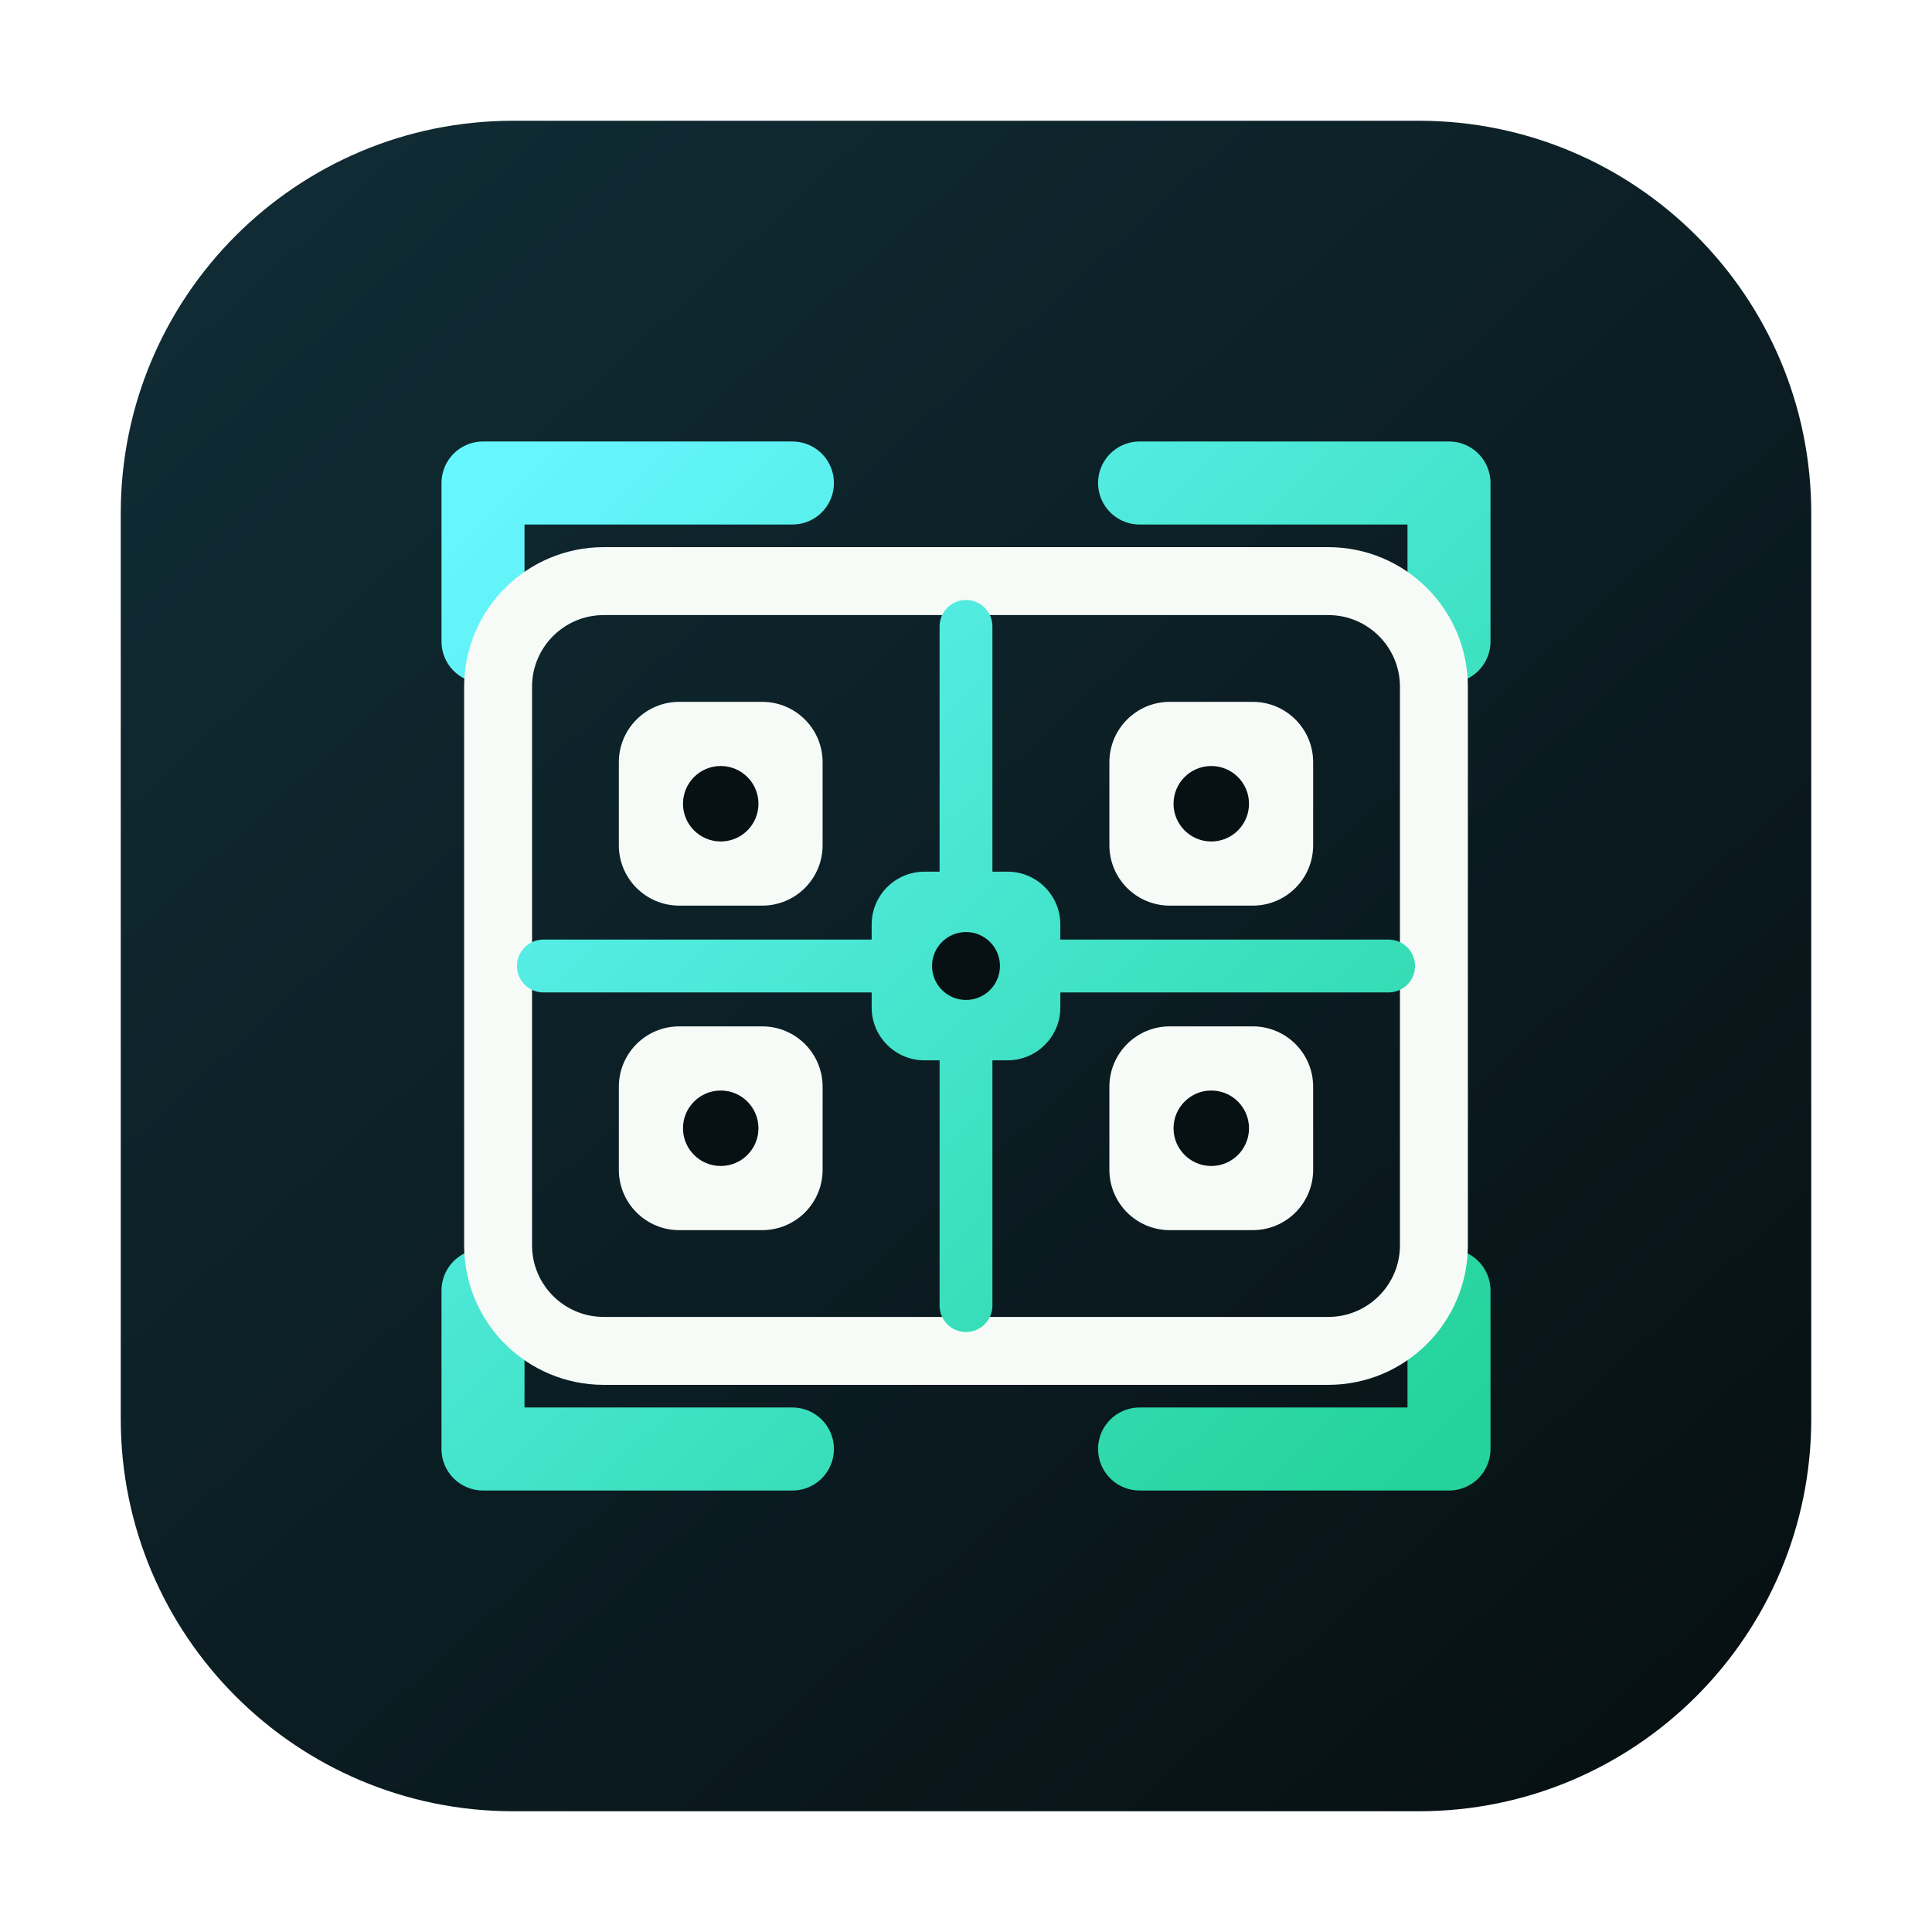
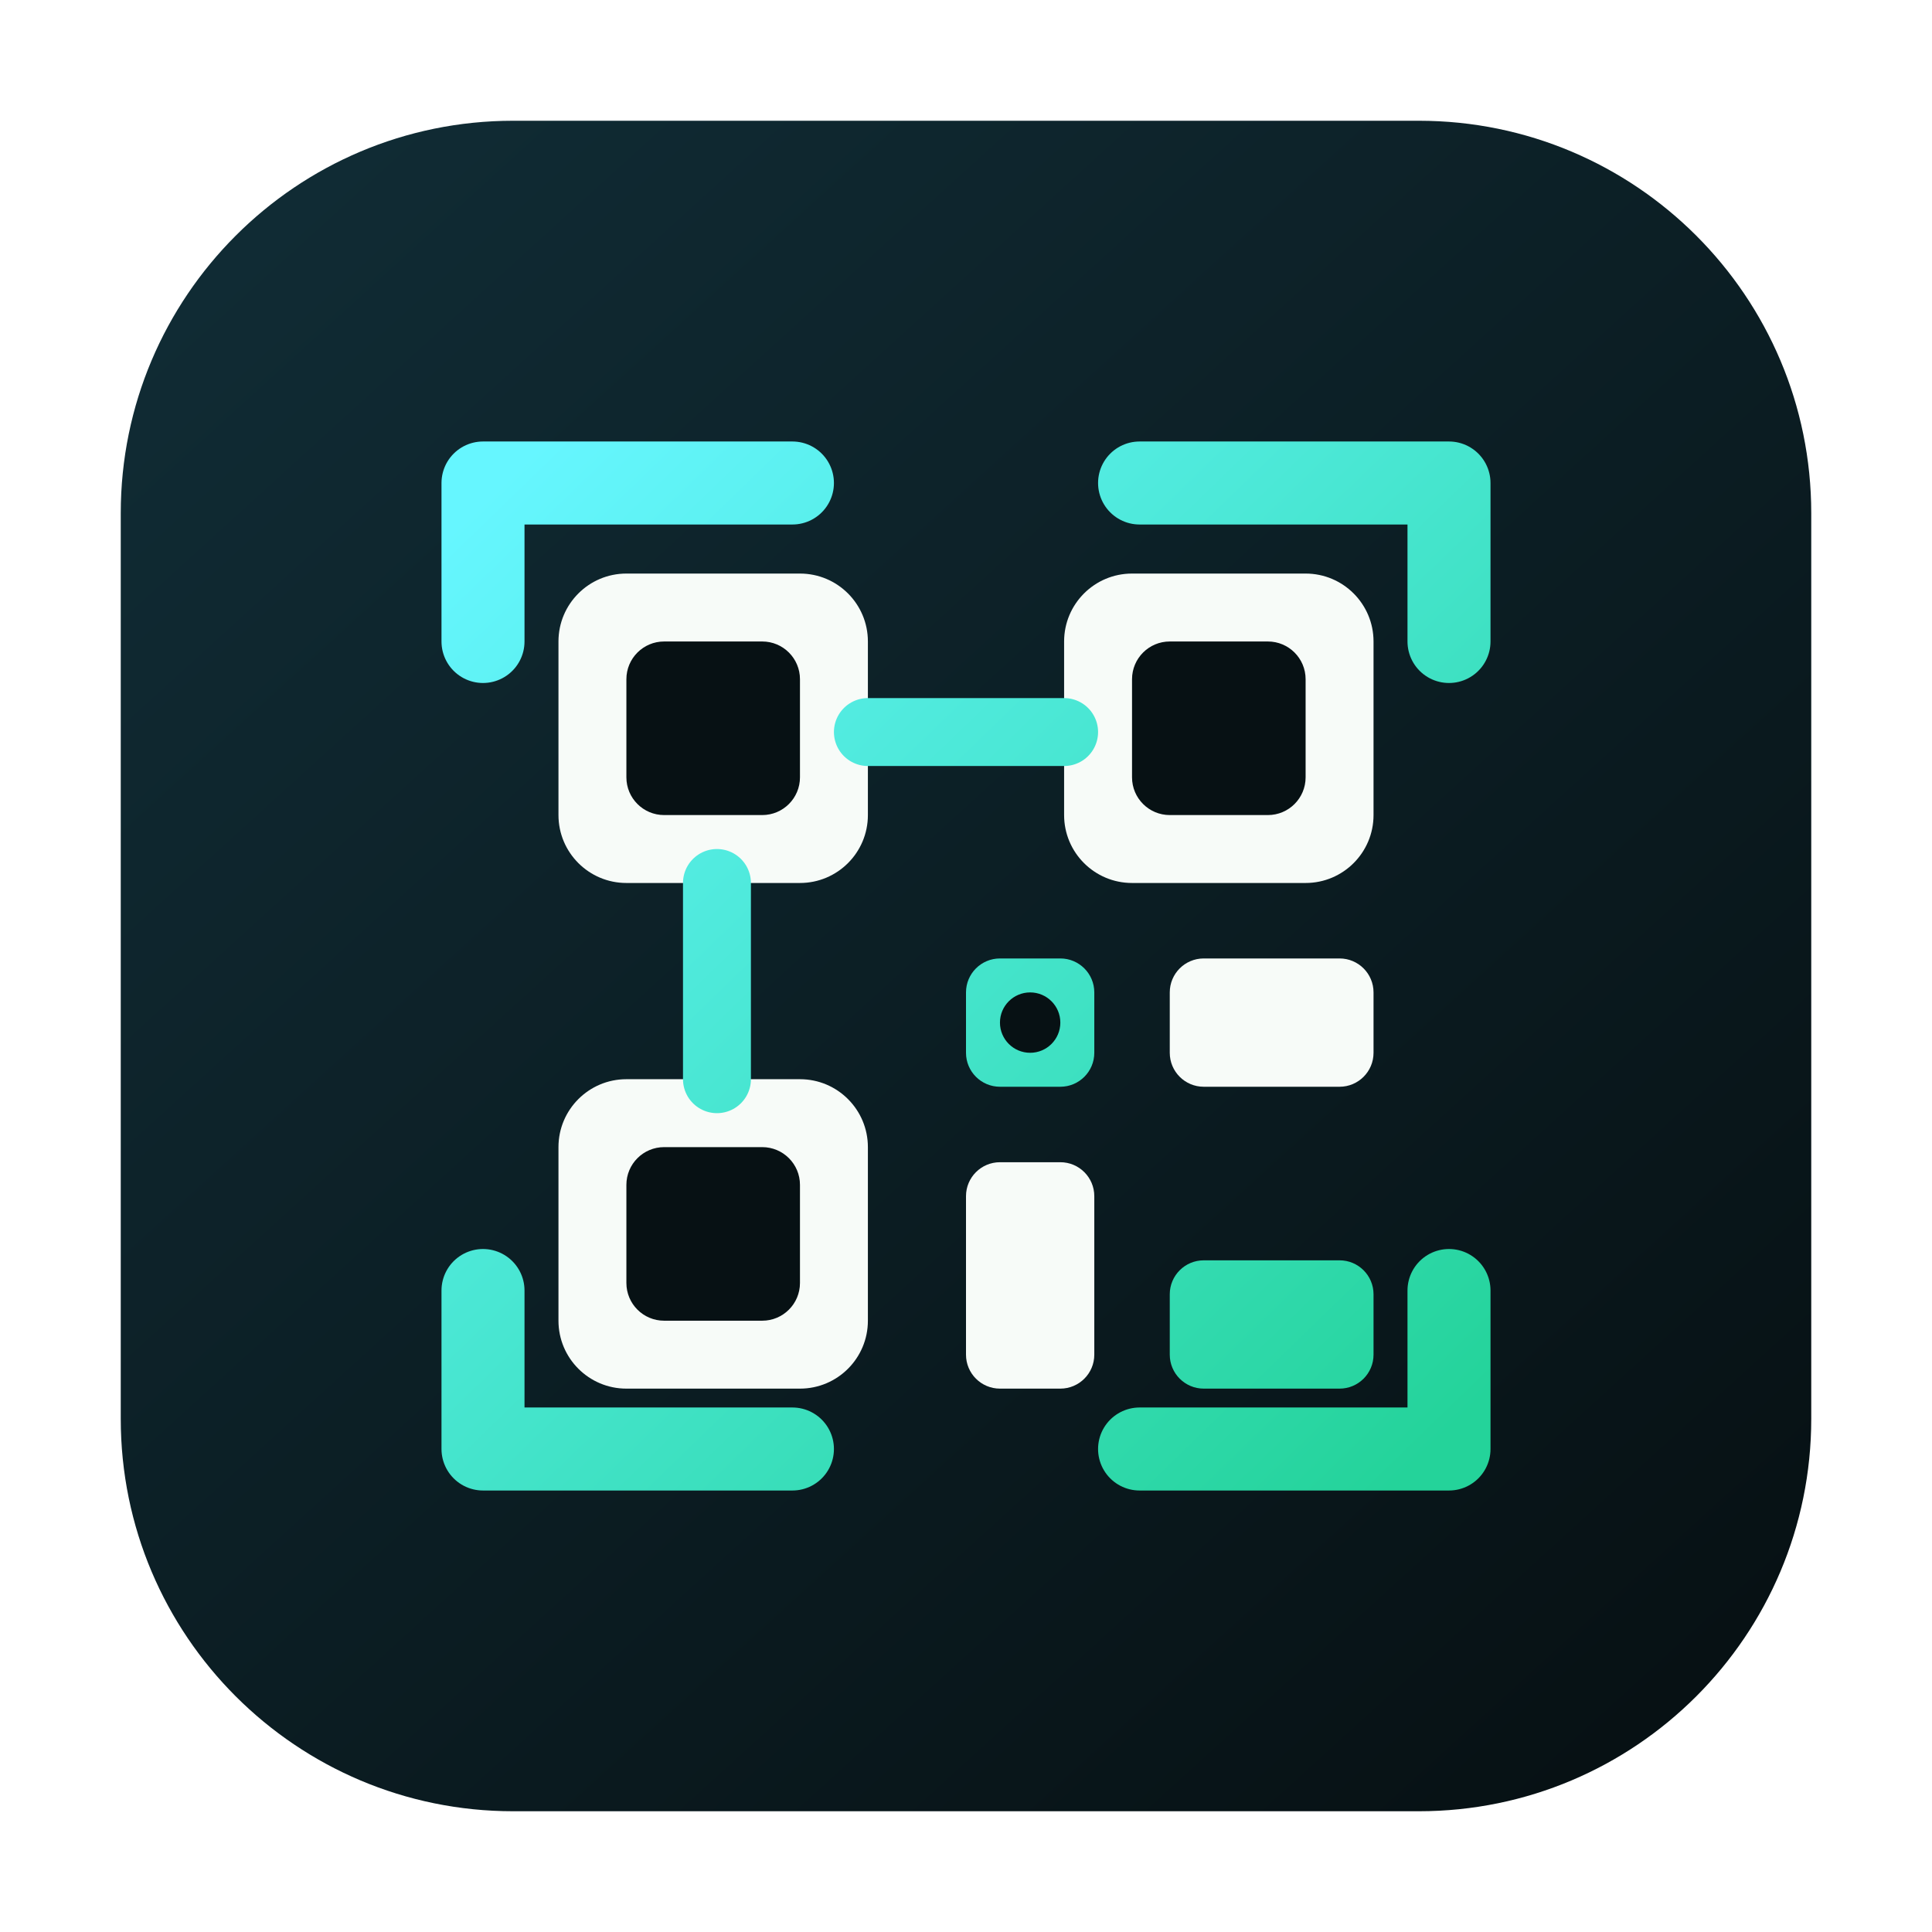
<svg xmlns="http://www.w3.org/2000/svg" width="512" height="512" viewBox="0 0 512 512" fill="none" role="img" aria-labelledby="title desc">
  <defs>
    <linearGradient id="bg" x1="74" y1="56" x2="438" y2="456" gradientUnits="userSpaceOnUse">
      <stop stop-color="#102B34" />
      <stop offset="1" stop-color="#071114" />
    </linearGradient>
    <linearGradient id="accent" x1="132" y1="128" x2="380" y2="384" gradientUnits="userSpaceOnUse">
      <stop stop-color="#66F6FF" />
      <stop offset="1" stop-color="#24D39A" />
    </linearGradient>
  </defs>
  <rect x="32" y="32" width="448" height="448" rx="104" fill="url(#bg)" />
  <path d="M128 170V128H210" stroke="url(#accent)" stroke-width="22" stroke-linecap="round" stroke-linejoin="round" />
  <path d="M384 170V128H302" stroke="url(#accent)" stroke-width="22" stroke-linecap="round" stroke-linejoin="round" />
  <path d="M128 342V384H210" stroke="url(#accent)" stroke-width="22" stroke-linecap="round" stroke-linejoin="round" />
  <path d="M384 342V384H302" stroke="url(#accent)" stroke-width="22" stroke-linecap="round" stroke-linejoin="round" />
-   <rect x="132" y="154" width="248" height="204" rx="28" stroke="#F7FBF8" stroke-width="18" />
-   <path d="M256 166V346" stroke="url(#accent)" stroke-width="14" stroke-linecap="round" />
-   <path d="M144 256H368" stroke="url(#accent)" stroke-width="14" stroke-linecap="round" />
-   <rect x="164" y="186" width="54" height="54" rx="16" fill="#F7FBF8" />
-   <rect x="294" y="186" width="54" height="54" rx="16" fill="#F7FBF8" />
-   <rect x="164" y="272" width="54" height="54" rx="16" fill="#F7FBF8" />
-   <rect x="294" y="272" width="54" height="54" rx="16" fill="#F7FBF8" />
-   <circle cx="191" cy="213" r="10" fill="#071114" />
-   <circle cx="321" cy="213" r="10" fill="#071114" />
-   <circle cx="191" cy="299" r="10" fill="#071114" />
-   <circle cx="321" cy="299" r="10" fill="#071114" />
-   <rect x="231" y="231" width="50" height="50" rx="14" fill="url(#accent)" />
-   <circle cx="256" cy="256" r="9" fill="#071114" />
+   <rect x="148" y="152" width="82" height="82" rx="18" fill="#F7FBF8" />
+   <rect x="166" y="170" width="46" height="46" rx="10" fill="#071114" />
+   <rect x="282" y="152" width="82" height="82" rx="18" fill="#F7FBF8" />
+   <rect x="300" y="170" width="46" height="46" rx="10" fill="#071114" />
+   <rect x="148" y="286" width="82" height="82" rx="18" fill="#F7FBF8" />
+   <rect x="166" y="304" width="46" height="46" rx="10" fill="#071114" />
+   <rect x="256" y="254" width="34" height="34" rx="9" fill="url(#accent)" />
+   <rect x="310" y="254" width="54" height="34" rx="9" fill="#F7FBF8" />
+   <rect x="256" y="308" width="34" height="60" rx="9" fill="#F7FBF8" />
+   <rect x="310" y="334" width="54" height="34" rx="9" fill="url(#accent)" />
+   <path d="M230 194H282" stroke="url(#accent)" stroke-width="18" stroke-linecap="round" />
+   <path d="M190 234V286" stroke="url(#accent)" stroke-width="18" stroke-linecap="round" />
+   <circle cx="273" cy="271" r="8" fill="#071114" />
</svg>
